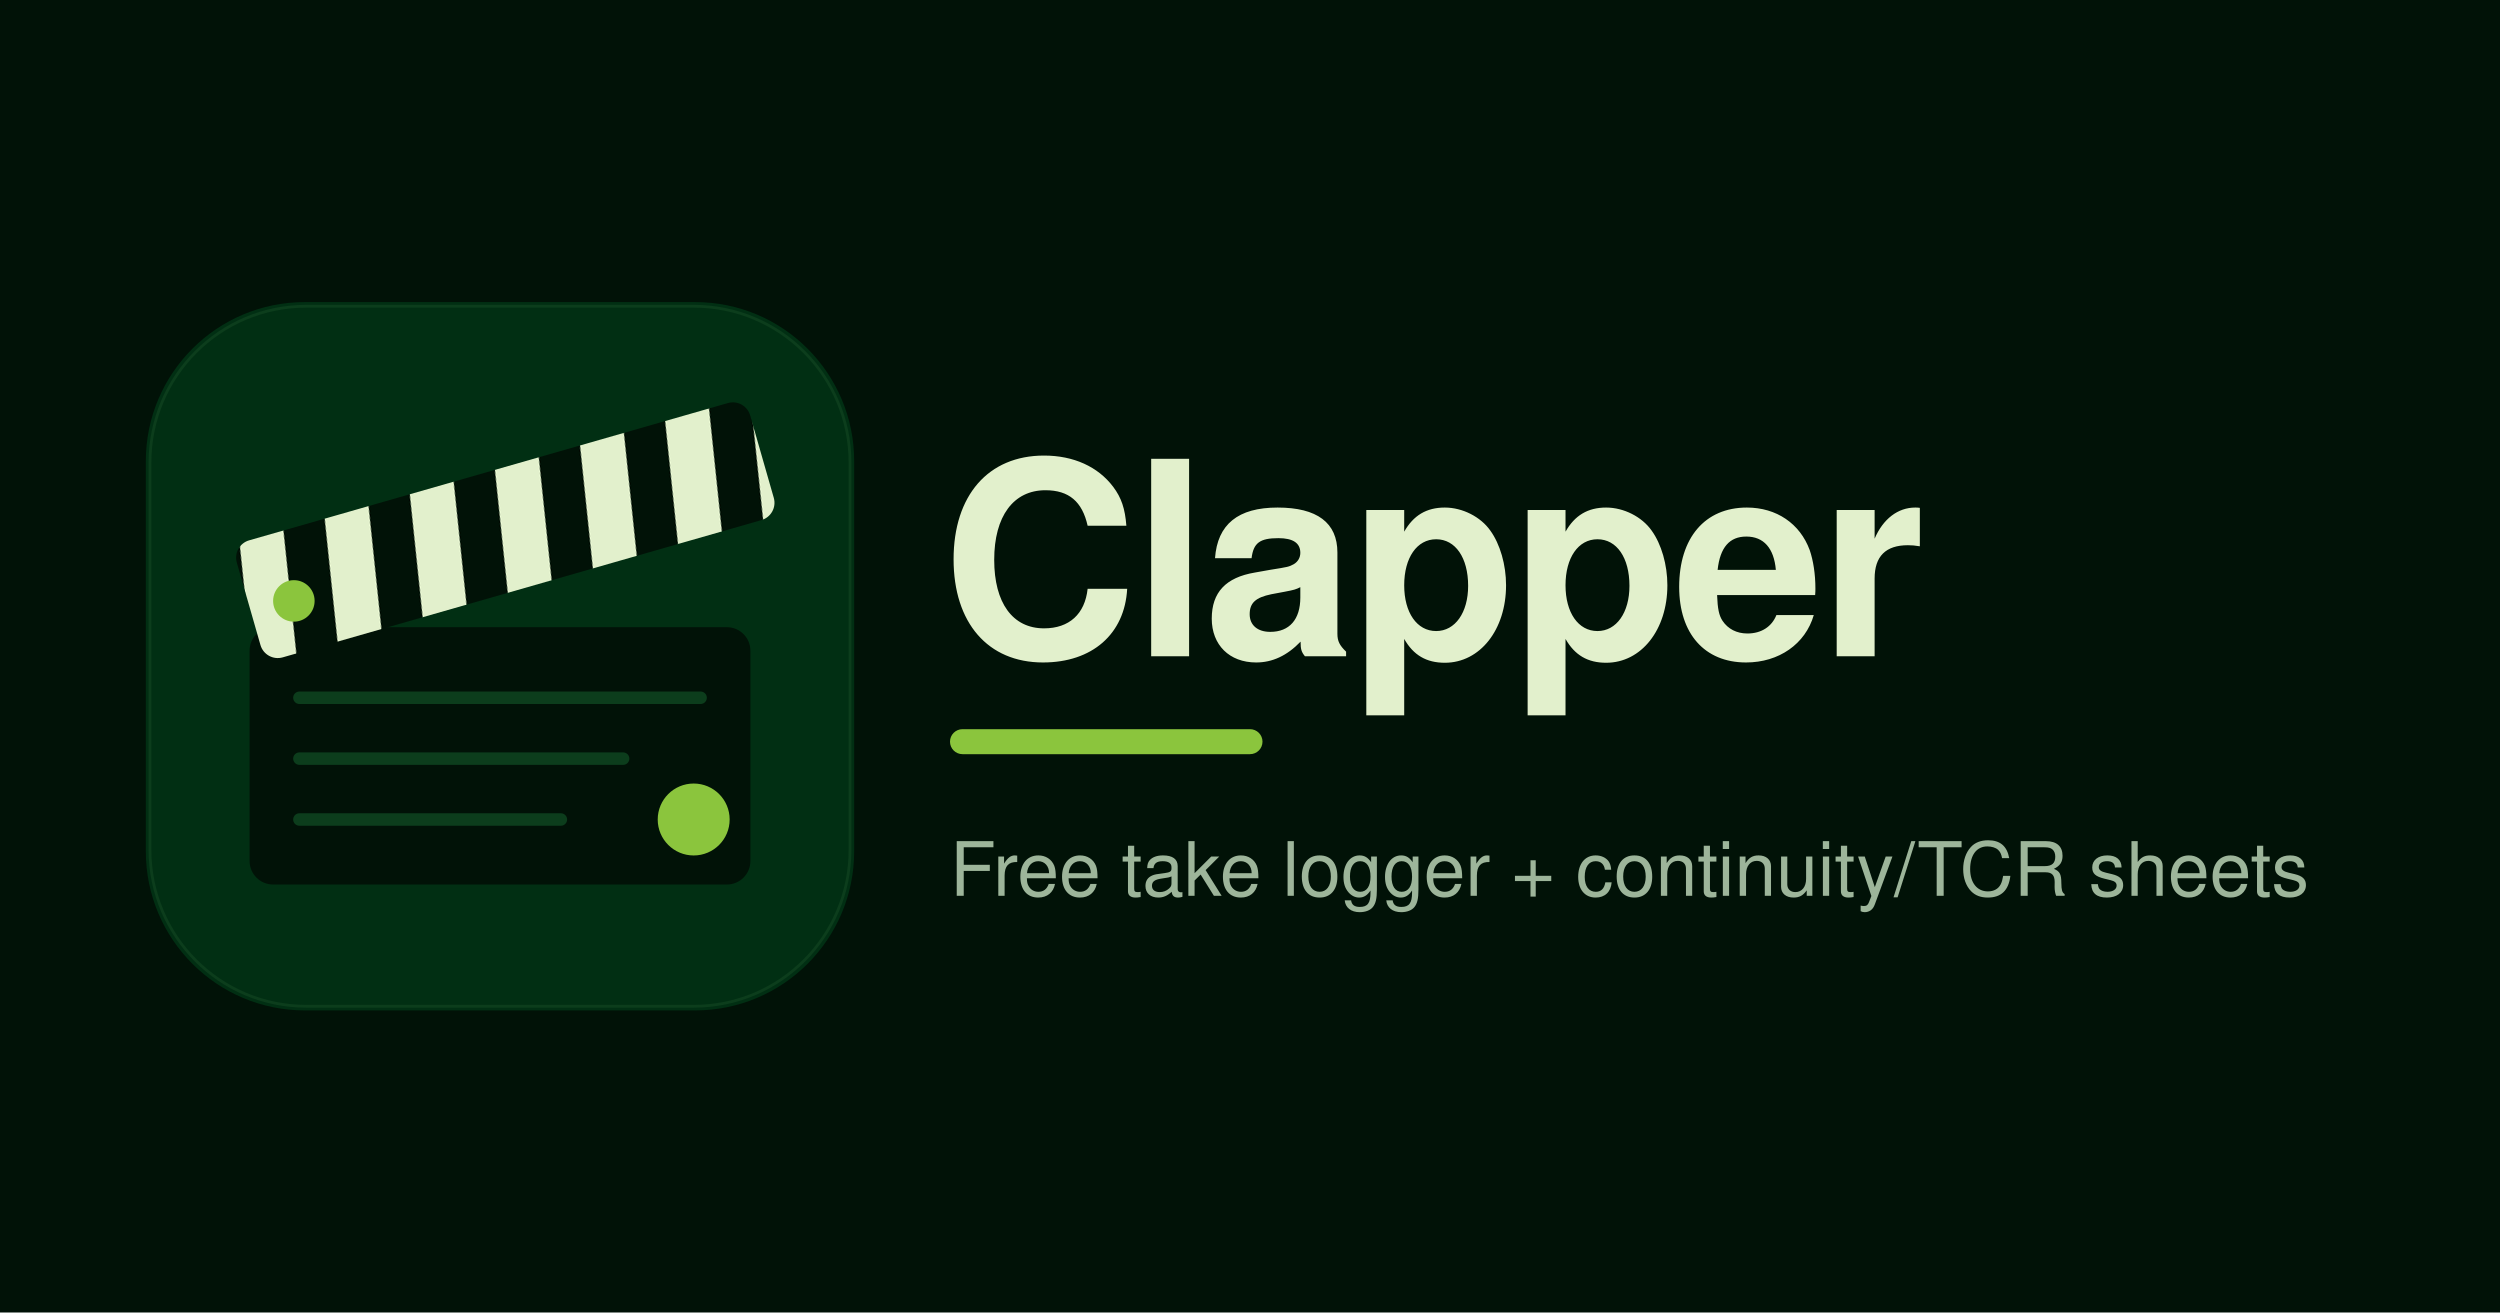
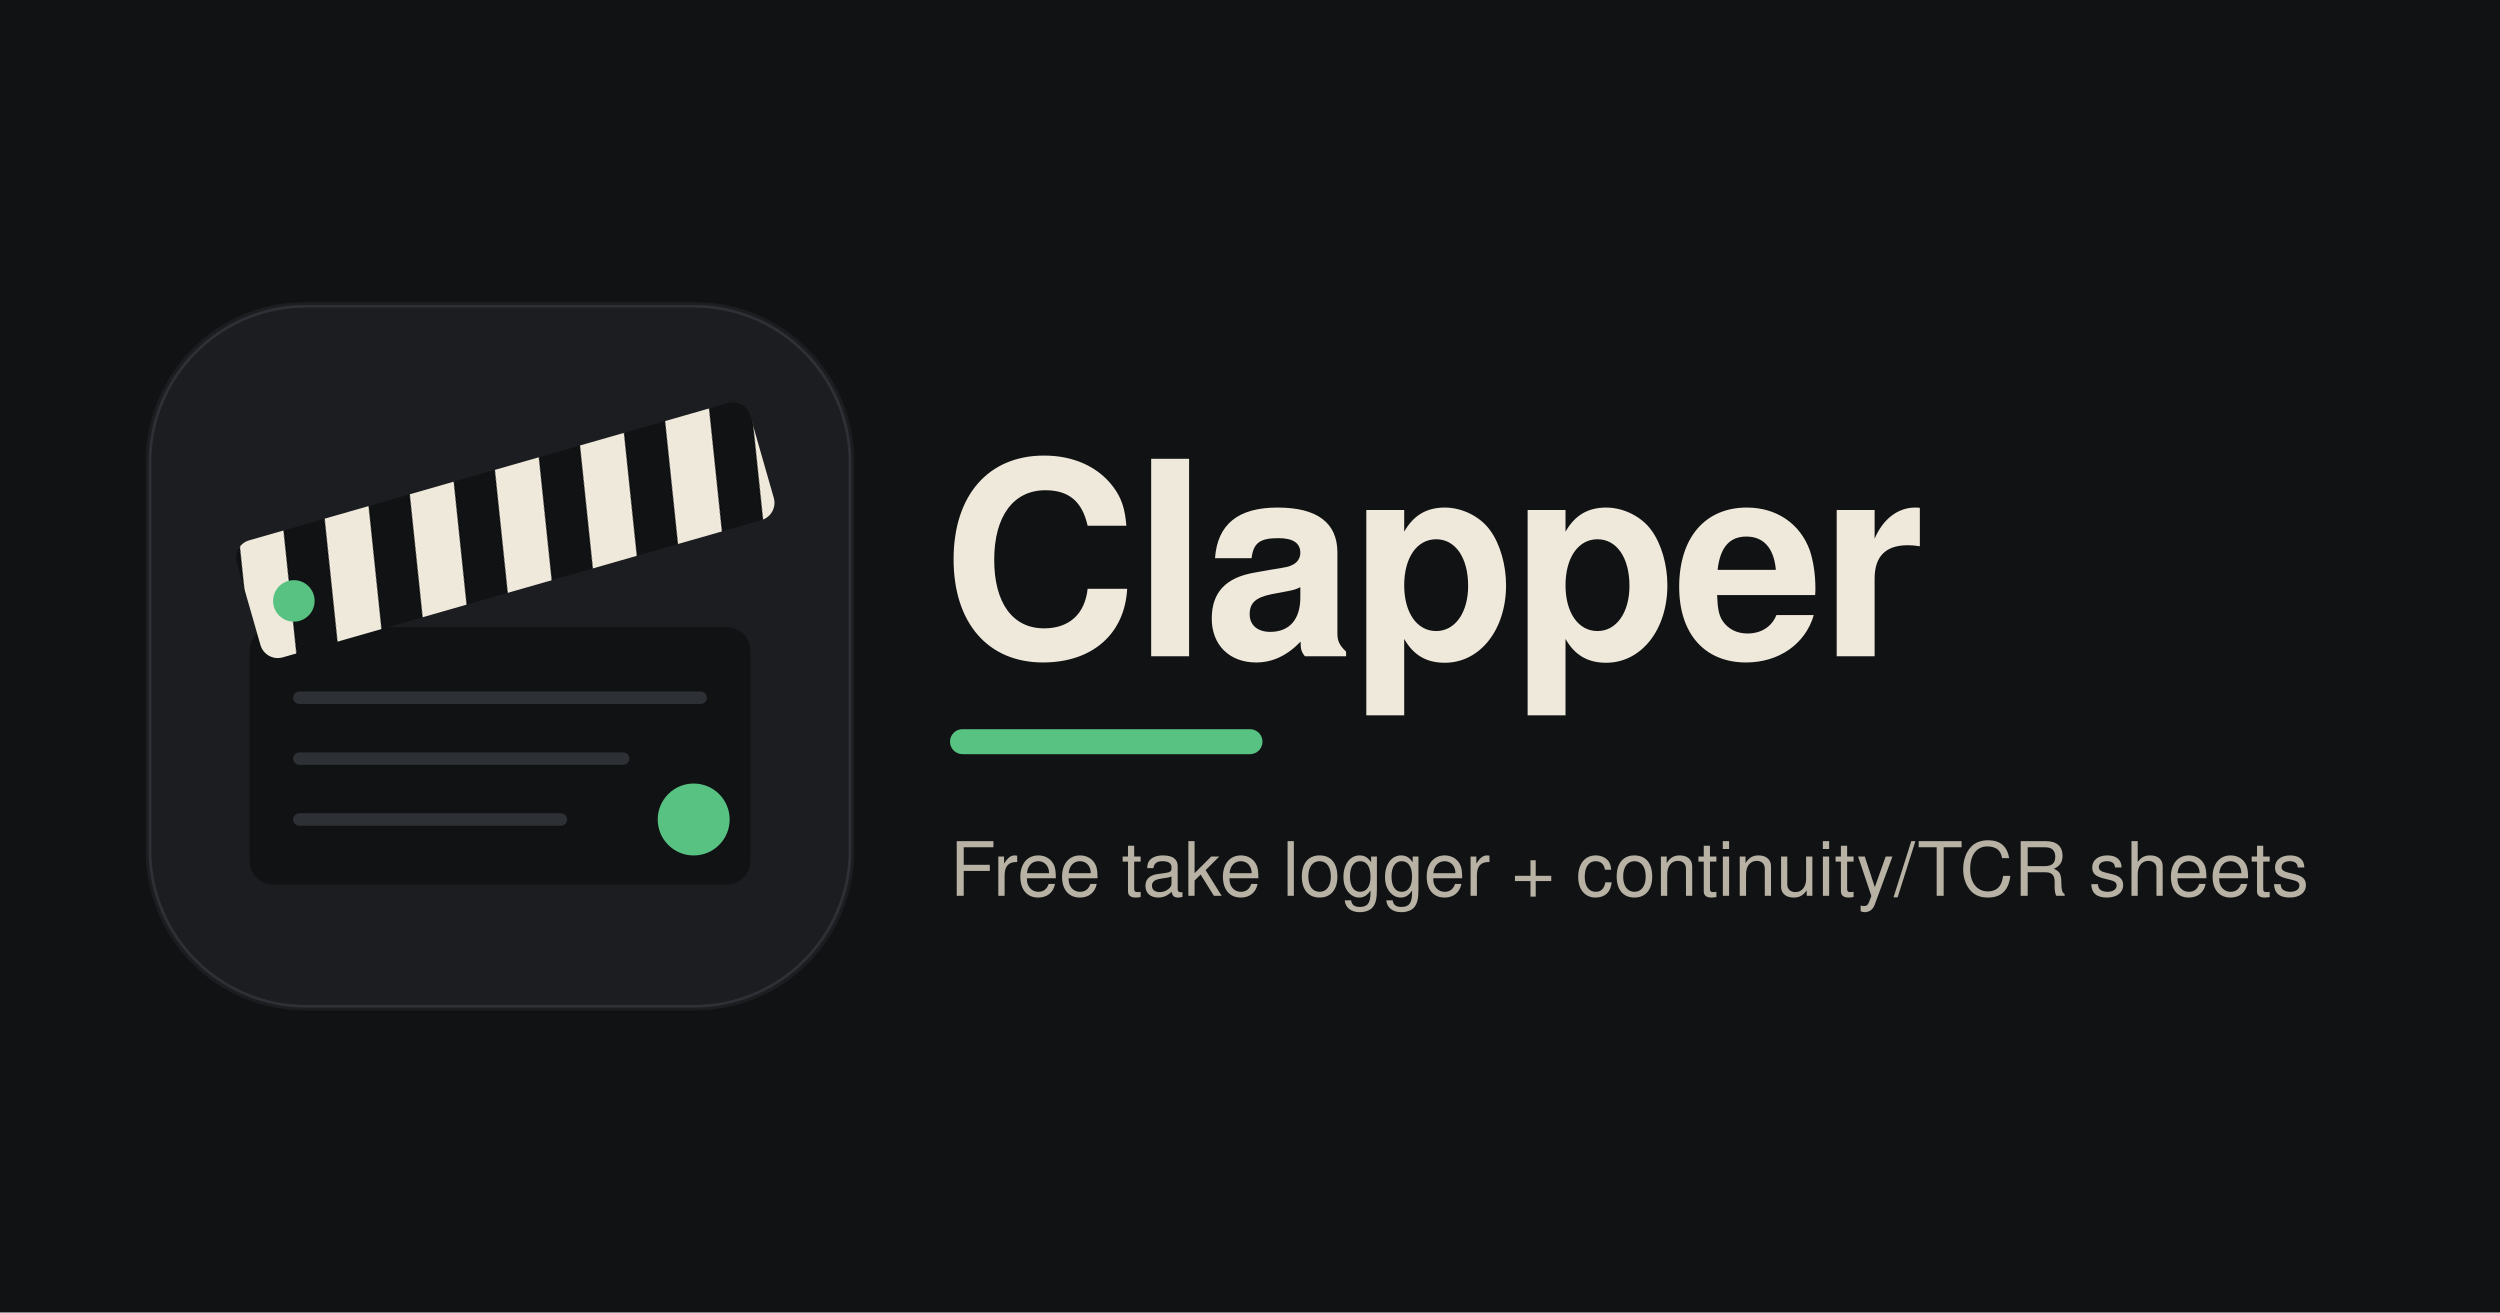
<svg xmlns="http://www.w3.org/2000/svg" viewBox="0 0 1200 630" width="1200" height="630">
-   <rect width="1200" height="630" fill="#011207" />
+   <rect width="1200" height="630" fill="#111214" />
  <svg x="70" y="145" width="340" height="340" viewBox="0 0 1024 1024">
    <defs>
      <pattern id="teeth" width="128" height="260" patternUnits="userSpaceOnUse">
-         <rect width="128" height="260" fill="#011207" />
-         <polygon points="46,0 112,0 66,260 0,260" fill="#E2F0CC" />
+         <rect width="128" height="260" fill="#111214" />
+         <polygon points="46,0 112,0 66,260 0,260" fill="#EFE9DB" />
      </pattern>
      <clipPath id="tile">
        <rect width="1024" height="1024" rx="230" />
      </clipPath>
    </defs>
    <g clip-path="url(#tile)">
-       <rect width="1024" height="1024" fill="#012F13" />
-       <rect x="150" y="470" width="724" height="372" rx="34" fill="#011207" />
-       <line x1="222" y1="572" x2="802" y2="572" stroke="#0C3D1C" stroke-width="18" stroke-linecap="round" />
-       <line x1="222" y1="660" x2="690" y2="660" stroke="#0C3D1C" stroke-width="18" stroke-linecap="round" />
-       <line x1="222" y1="748" x2="600" y2="748" stroke="#0C3D1C" stroke-width="18" stroke-linecap="round" />
-       <circle cx="792" cy="748" r="52" fill="#8BC53D" />
+       <rect width="1024" height="1024" fill="#1b1d20" />
+       <rect x="150" y="470" width="724" height="372" rx="34" fill="#111214" />
+       <line x1="222" y1="572" x2="802" y2="572" stroke="#2d3034" stroke-width="18" stroke-linecap="round" />
+       <line x1="222" y1="660" x2="690" y2="660" stroke="#2d3034" stroke-width="18" stroke-linecap="round" />
+       <line x1="222" y1="748" x2="600" y2="748" stroke="#2d3034" stroke-width="18" stroke-linecap="round" />
+       <circle cx="792" cy="748" r="52" fill="#57C282" />
      <g transform="rotate(-16 214 432)">
        <rect x="150" y="330" width="772" height="176" rx="26" fill="url(#teeth)" />
      </g>
-       <circle cx="214" cy="432" r="30" fill="#8BC53D" />
+       <circle cx="214" cy="432" r="30" fill="#57C282" />
    </g>
-     <rect x="6" y="6" width="1012" height="1012" rx="226" fill="none" stroke="#0C3D1C" stroke-width="4" />
+     <rect x="6" y="6" width="1012" height="1012" rx="226" fill="none" stroke="#2d3034" stroke-width="4" />
  </svg>
-   <text x="452" y="315" font-family="Helvetica, Arial, sans-serif" font-weight="700" font-size="130" fill="#E2F0CC" letter-spacing="-2">Clapper</text>
-   <rect x="456" y="350" width="150" height="12" rx="6" fill="#8BC53D" />
-   <text x="456" y="430" font-family="Helvetica, Arial, sans-serif" font-weight="400" font-size="36" fill="#9DB59A">Free take logger + continuity/TCR sheets</text>
+   <text x="452" y="315" font-family="Helvetica, Arial, sans-serif" font-weight="700" font-size="130" fill="#EFE9DB" letter-spacing="-2">Clapper</text>
+   <rect x="456" y="350" width="150" height="12" rx="6" fill="#57C282" />
+   <text x="456" y="430" font-family="Helvetica, Arial, sans-serif" font-weight="400" font-size="36" fill="#b8b2a4">Free take logger + continuity/TCR sheets</text>
</svg>
